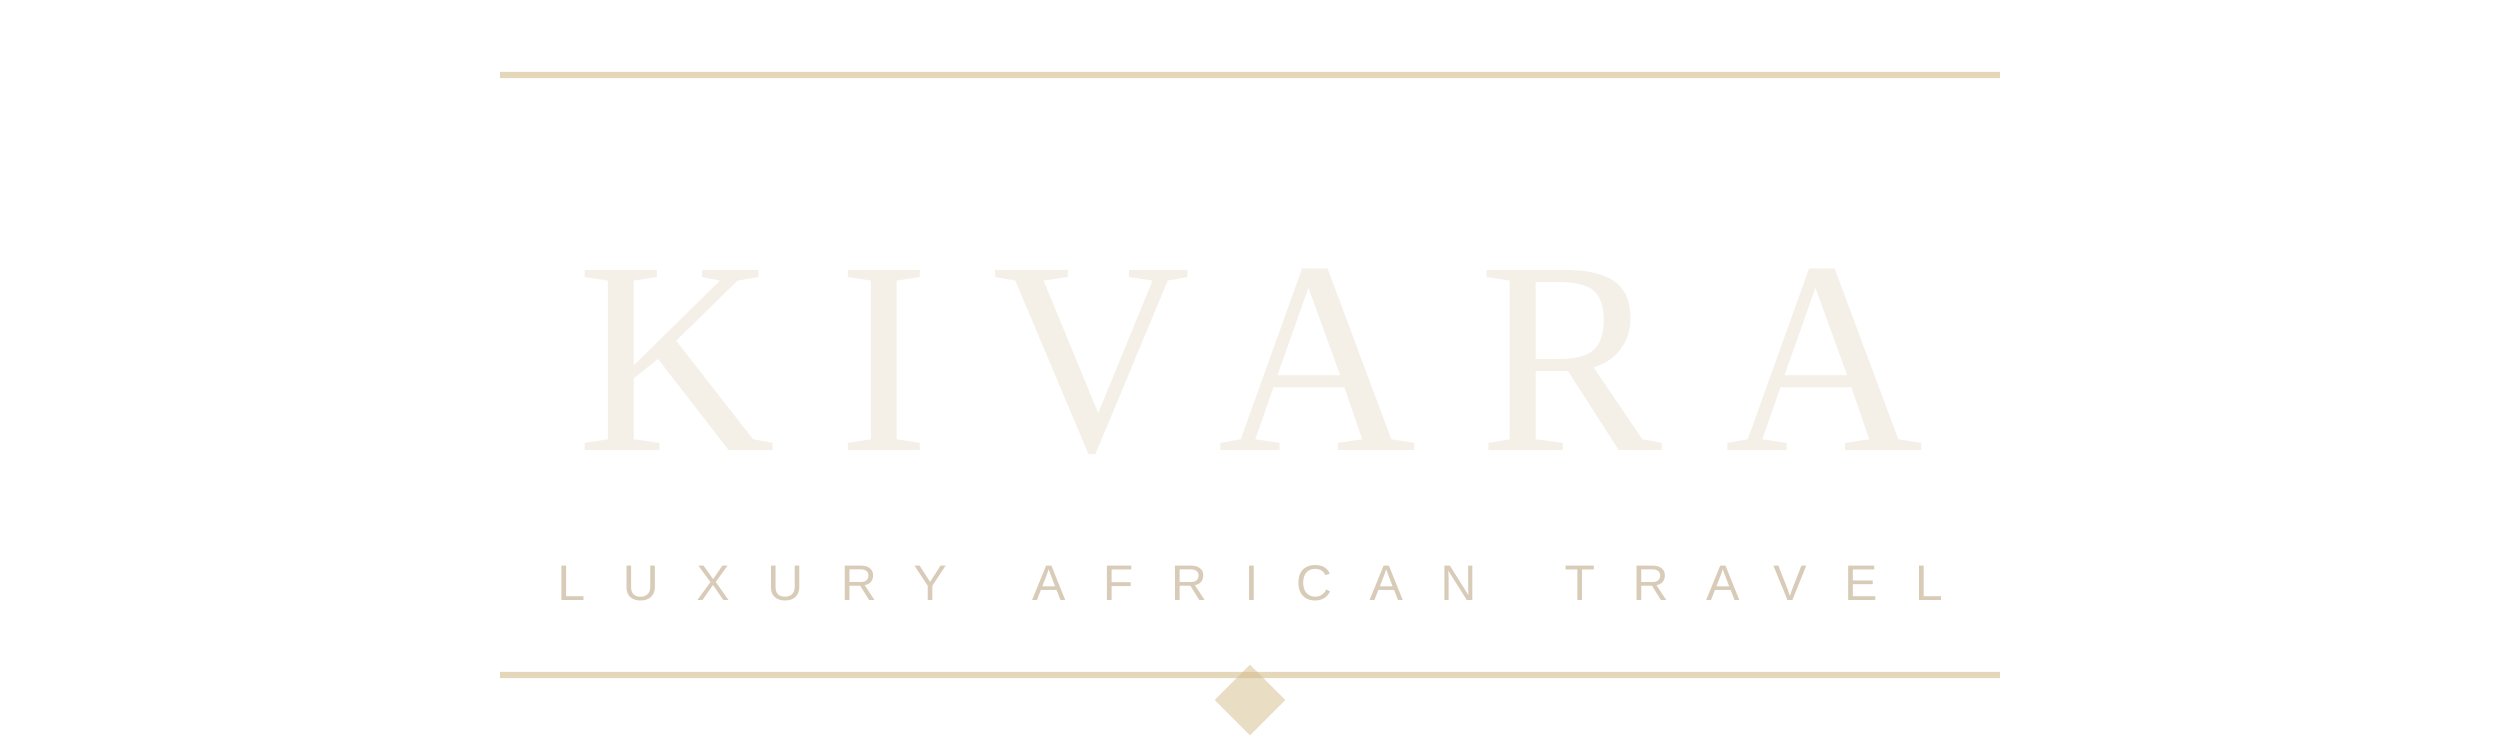
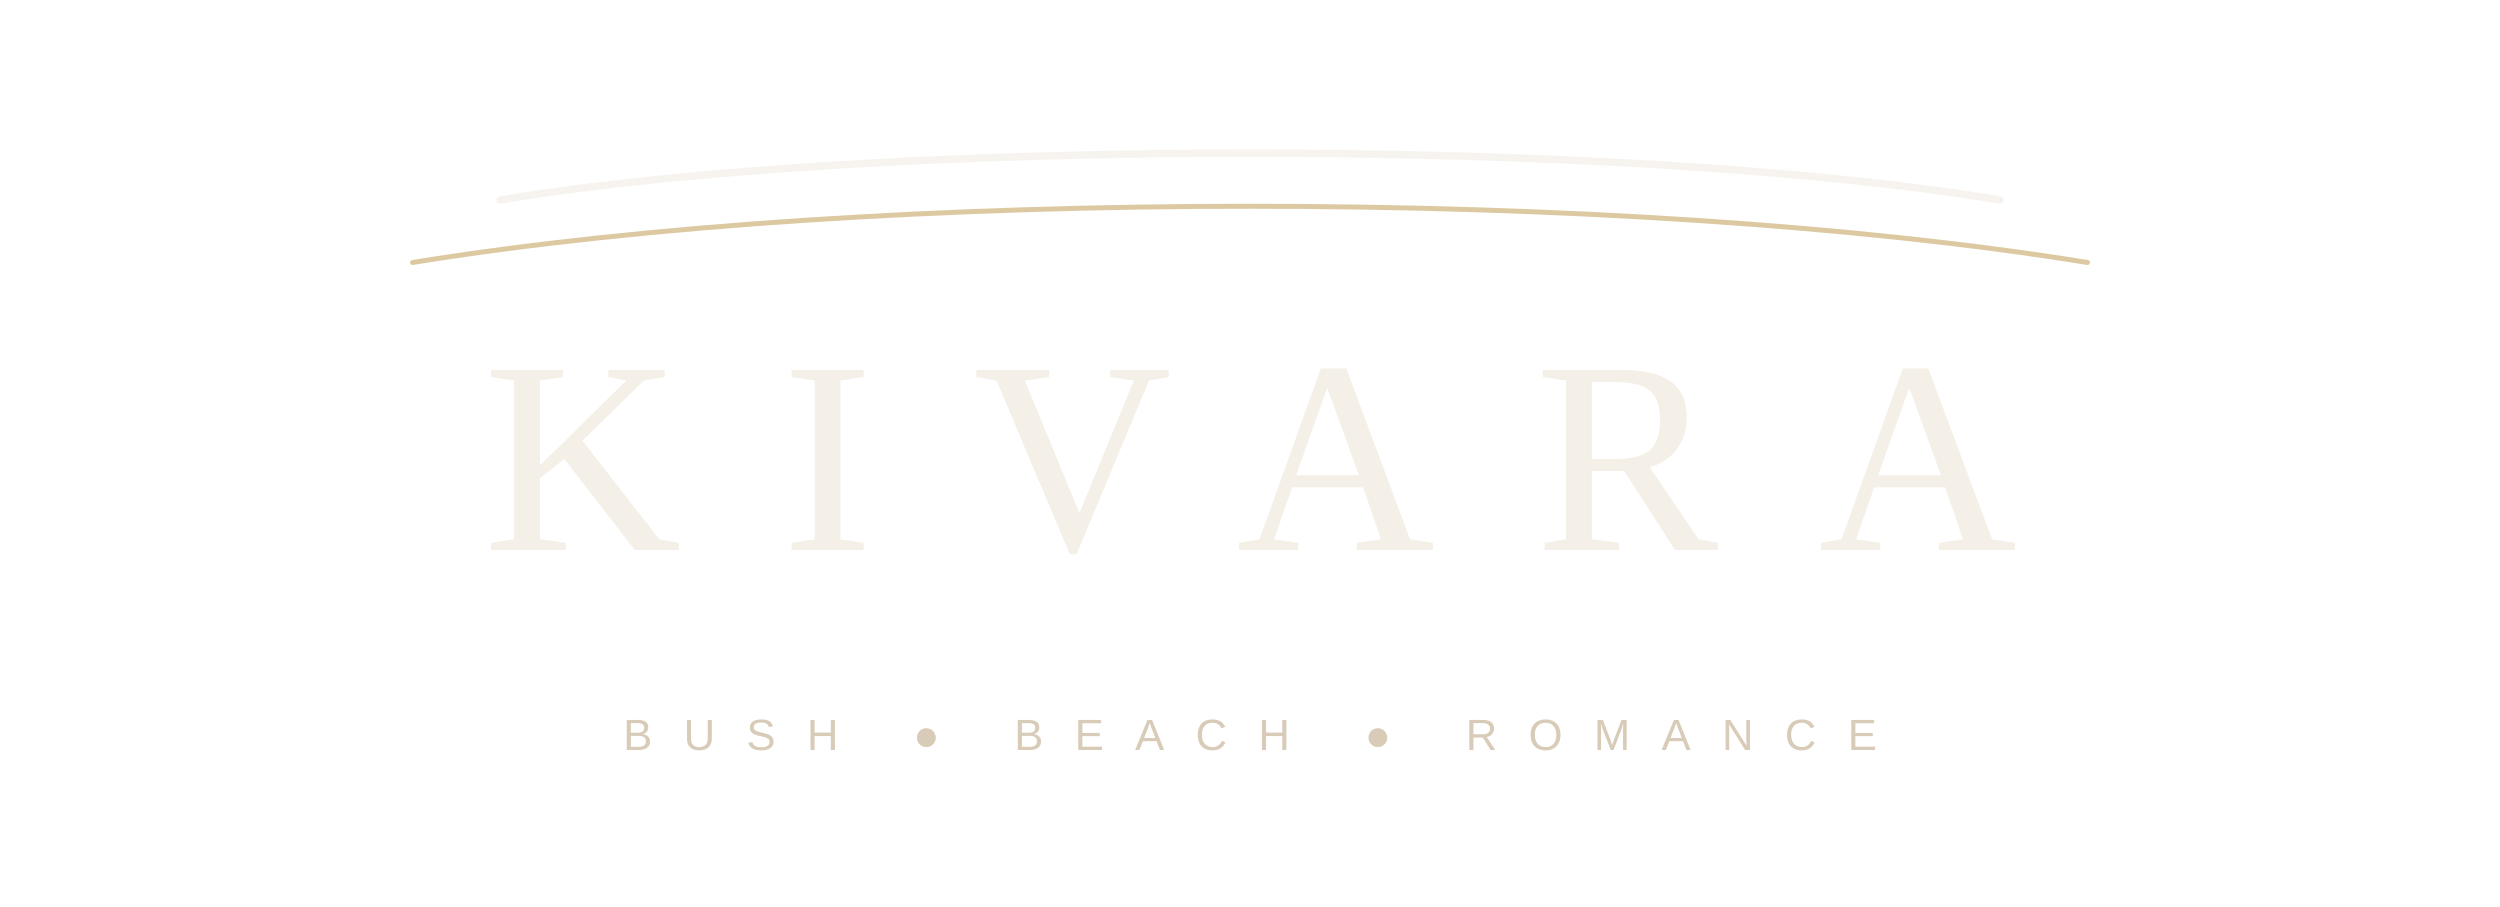
- <svg xmlns="http://www.w3.org/2000/svg" viewBox="0 0 400 120" fill="none">
-   <g>
-     <line x1="80" y1="12" x2="320" y2="12" stroke="#D4BC8A" stroke-width="1" opacity="0.6" />
-     <text x="200" y="72" text-anchor="middle" font-family="'Trajan Pro','Times New Roman',Georgia,serif" font-size="44" font-weight="400" letter-spacing="10" fill="#F4F0E8">KIVARA</text>
-     <text x="200" y="96" text-anchor="middle" font-family="'Montserrat','Helvetica Neue',Arial,sans-serif" font-size="8" font-weight="300" letter-spacing="6" fill="#D8CBB8" text-transform="uppercase">LUXURY AFRICAN TRAVEL</text>
-     <line x1="80" y1="108" x2="320" y2="108" stroke="#D4BC8A" stroke-width="1" opacity="0.6" />
-     <rect x="196" y="108" width="8" height="8" fill="#D4BC8A" opacity="0.5" transform="rotate(45, 200, 112)" />
-   </g>
+ <svg xmlns="http://www.w3.org/2000/svg" viewBox="0 0 400 145" fill="none">
+   <path d="M 80,32 C 140,22 260,22 320,32" stroke="#F4F0E8" stroke-width="1.2" fill="none" stroke-linecap="round" opacity="0.7" />
+   <path d="M 66,42 C 140,30 260,30 334,42" stroke="#D4BC8A" stroke-width="0.8" fill="none" stroke-linecap="round" opacity="0.8" />
+   <text x="200" y="88" text-anchor="middle" font-family="'Trajan Pro','Times New Roman',Georgia,serif" font-size="44" font-weight="400" fill="#F4F0E8" style="letter-spacing:16px">KIVARA</text>
+   <text x="200" y="120" text-anchor="middle" font-family="'Montserrat','Helvetica Neue',Arial,sans-serif" font-size="7" font-weight="300" fill="#D8CBB8" style="letter-spacing:5px">BUSH ● BEACH ● ROMANCE</text>
</svg>
